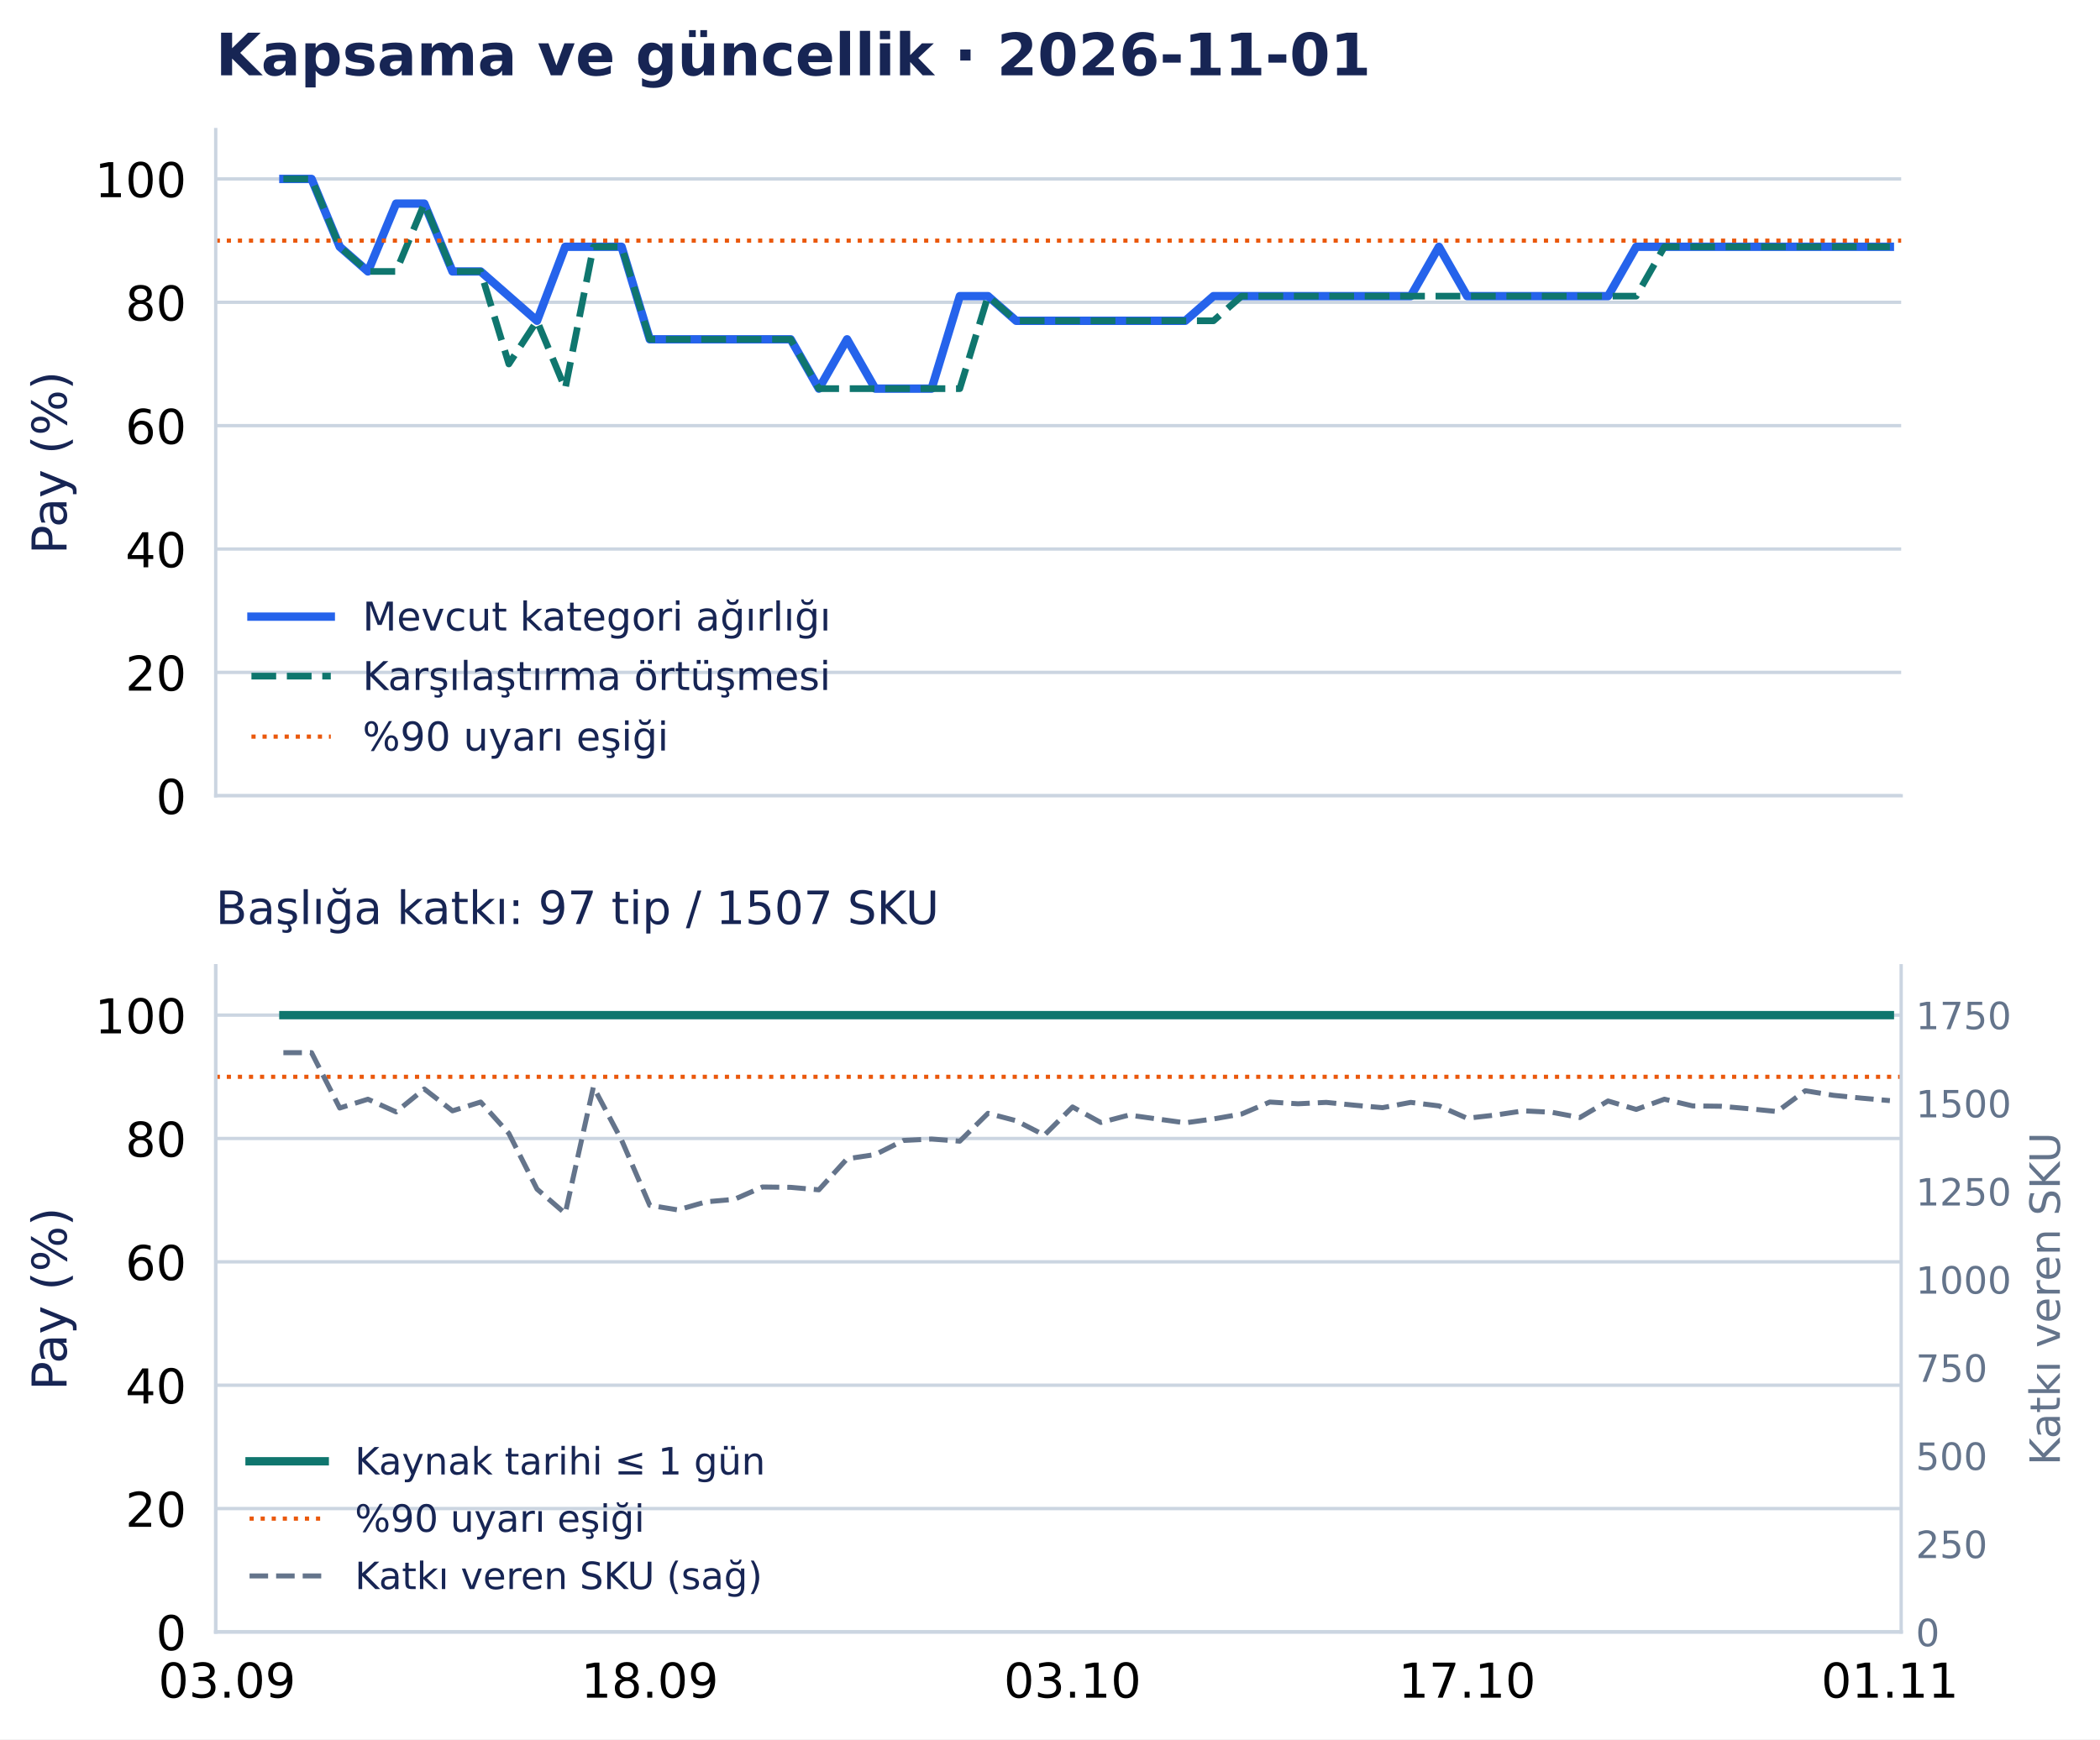
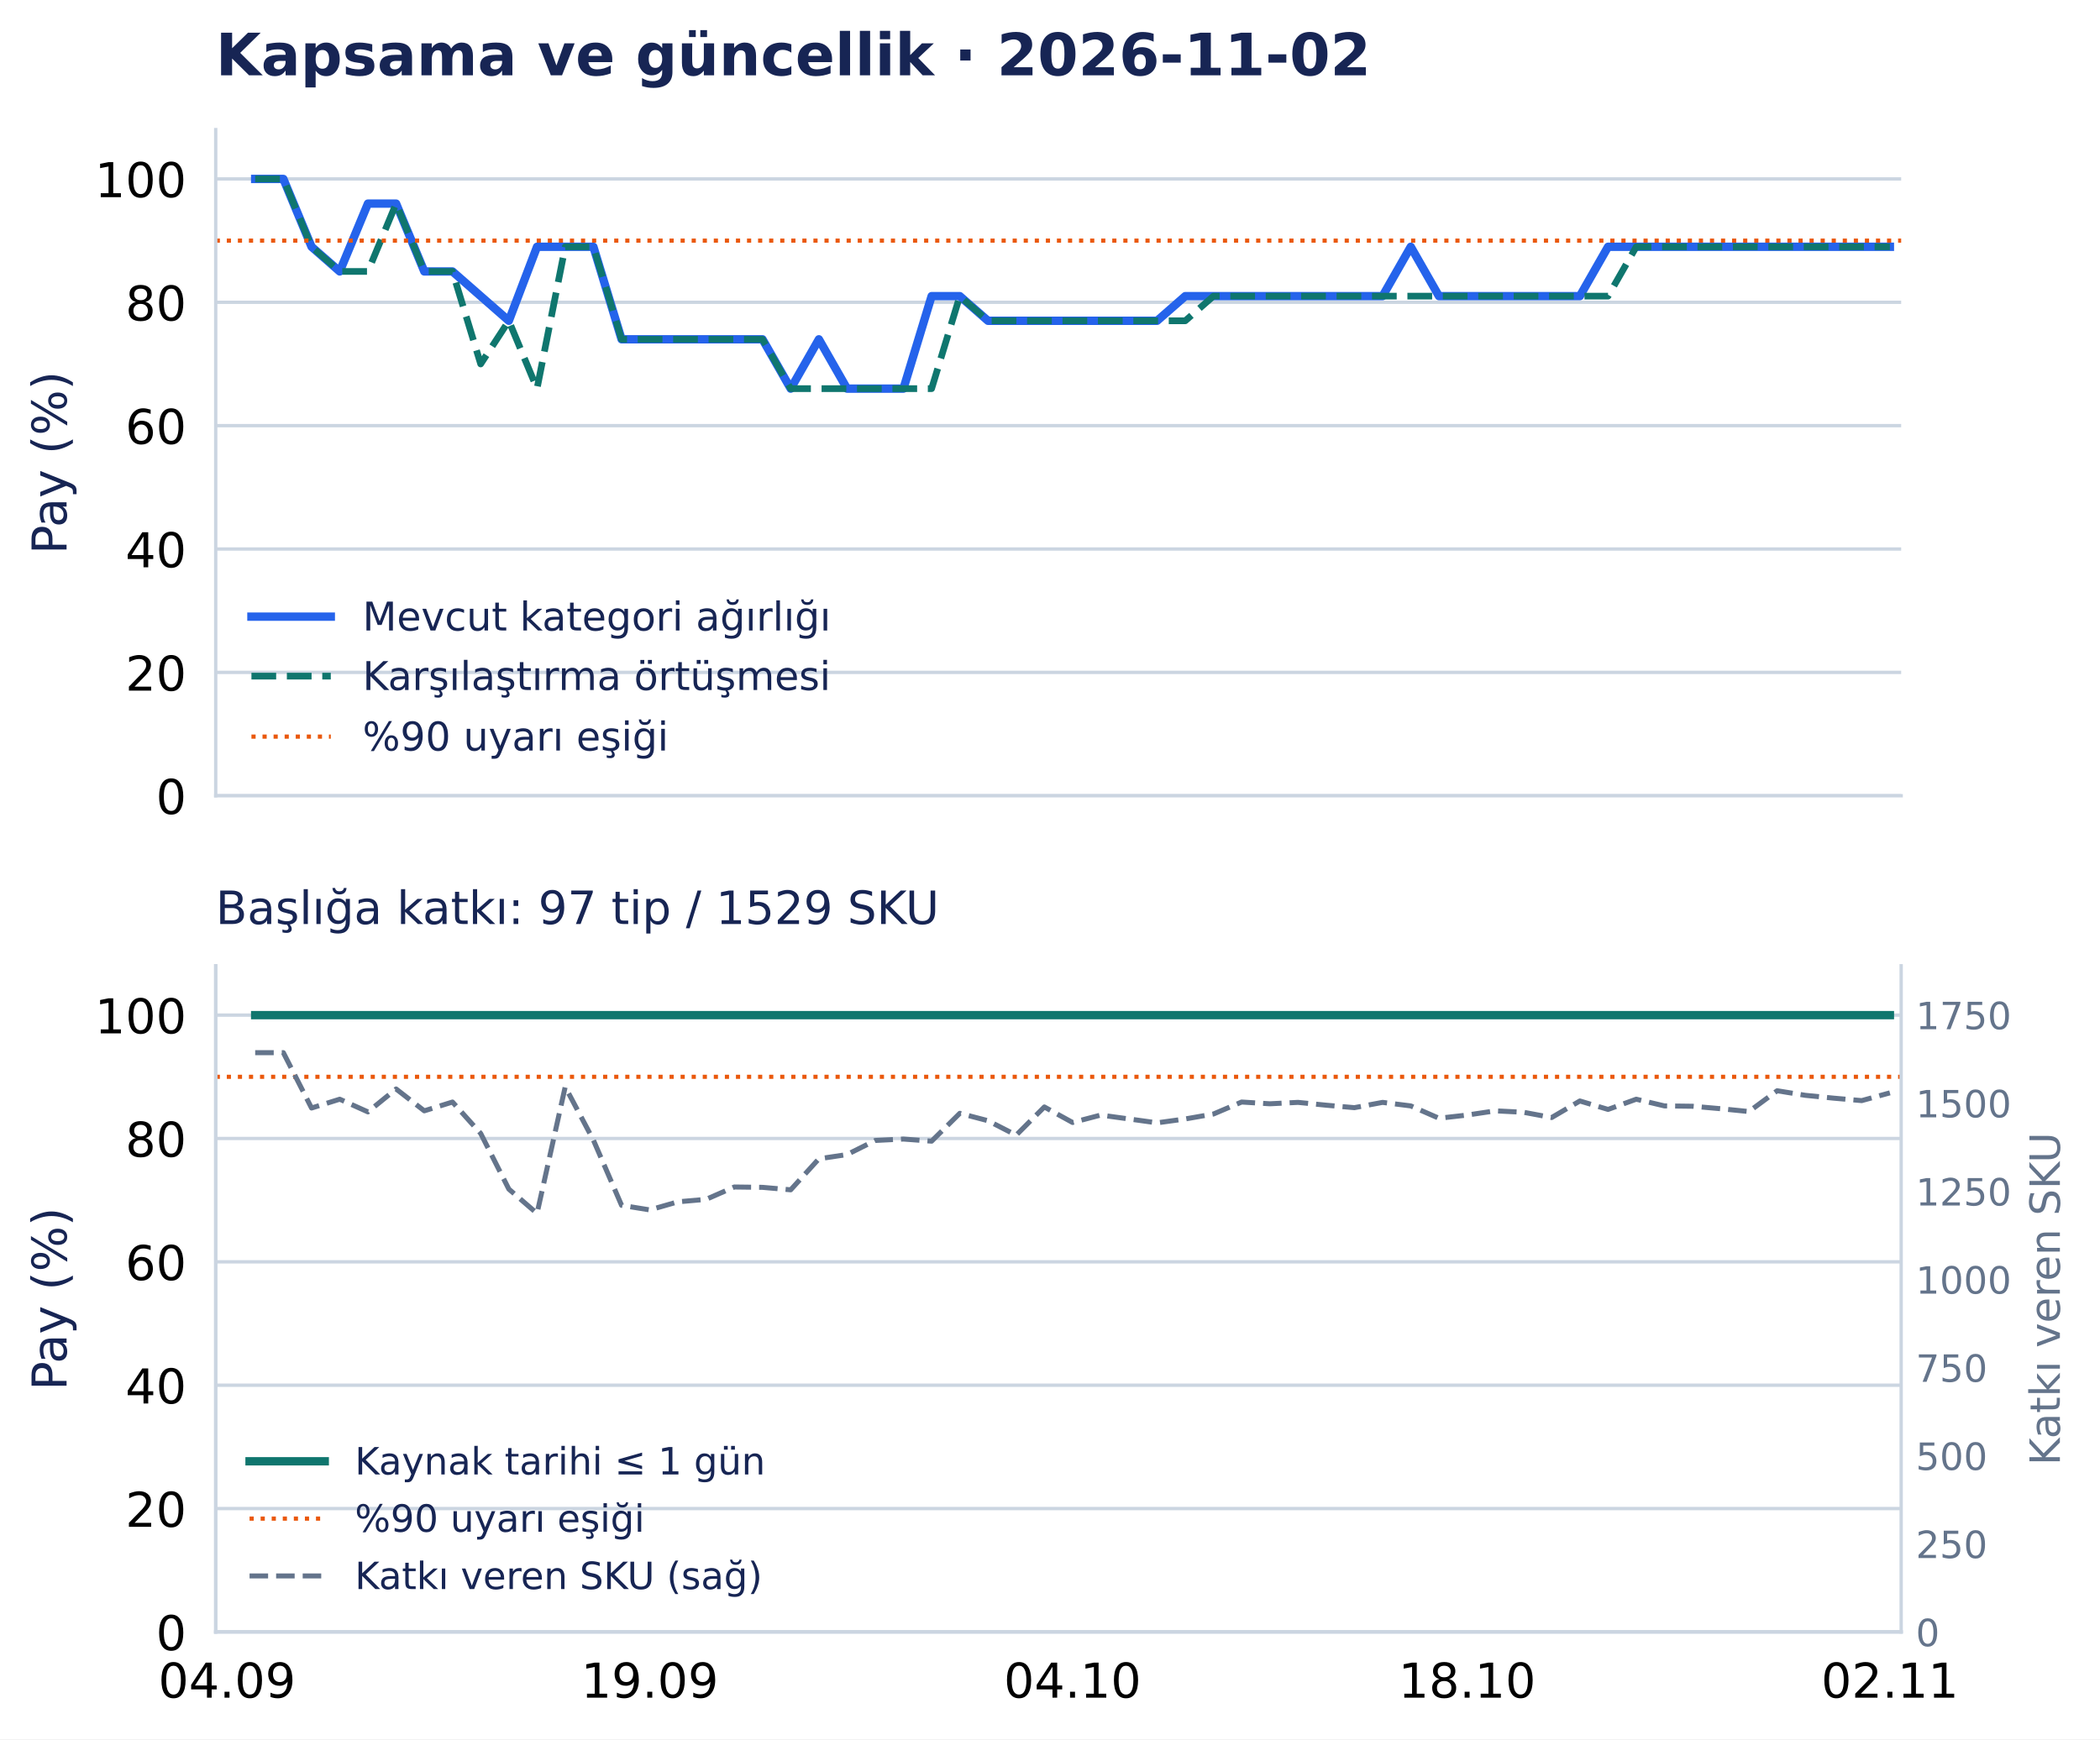
<svg xmlns="http://www.w3.org/2000/svg" width="502.794pt" height="416.535pt" viewBox="0 0 502.794 416.535" version="1.1">
  <defs>
    <style type="text/css">*{stroke-linejoin: round; stroke-linecap: butt}</style>
  </defs>
  <g id="figure_1">
    <g id="patch_1">
      <path d="M 0 416.535 L 502.794 416.535 L 502.794 0 L 0 0 z " style="fill: #ffffff" />
    </g>
    <g id="axes_1">
      <g id="patch_2">
        <path d="M 51.651 190.574 L 455.188 190.574 L 455.188 31.035 L 51.651 31.035 z " style="fill: #ffffff" />
      </g>
      <g id="matplotlib.axis_1">
        <g id="xtick_1">
          <g id="line2d_1" />
        </g>
        <g id="xtick_2">
          <g id="line2d_2" />
        </g>
        <g id="xtick_3">
          <g id="line2d_3" />
        </g>
        <g id="xtick_4">
          <g id="line2d_4" />
        </g>
        <g id="xtick_5">
          <g id="line2d_5" />
        </g>
      </g>
      <g id="matplotlib.axis_2">
        <g id="ytick_1">
          <g id="line2d_6">
            <path d="M 51.651 190.574 L 455.188 190.574 " clip-path="url(#p0e1365a26f)" style="fill: none; stroke: #cbd5e1; stroke-width: 0.8; stroke-linecap: square" />
          </g>
          <g id="line2d_7" />
          <g id="text_1">
            <text style="font-size: 11.5px; font-family: 'DejaVu Sans', 'Bitstream Vera Sans', 'Computer Modern Sans Serif', 'Lucida Grande', 'Verdana', 'Geneva', 'Lucid', 'Arial', 'Helvetica', 'Avant Garde', sans-serif; text-anchor: end" x="44.651" y="194.943" transform="rotate(-0 44.65062 194.9427)">0</text>
          </g>
        </g>
        <g id="ytick_2">
          <g id="line2d_8">
            <path d="M 51.651 161.03 L 455.188 161.03 " clip-path="url(#p0e1365a26f)" style="fill: none; stroke: #cbd5e1; stroke-width: 0.8; stroke-linecap: square" />
          </g>
          <g id="line2d_9" />
          <g id="text_2">
            <text style="font-size: 11.5px; font-family: 'DejaVu Sans', 'Bitstream Vera Sans', 'Computer Modern Sans Serif', 'Lucida Grande', 'Verdana', 'Geneva', 'Lucid', 'Arial', 'Helvetica', 'Avant Garde', sans-serif; text-anchor: end" x="44.651" y="165.398" transform="rotate(-0 44.65062 165.3983)">20</text>
          </g>
        </g>
        <g id="ytick_3">
          <g id="line2d_10">
            <path d="M 51.651 131.485 L 455.188 131.485 " clip-path="url(#p0e1365a26f)" style="fill: none; stroke: #cbd5e1; stroke-width: 0.8; stroke-linecap: square" />
          </g>
          <g id="line2d_11" />
          <g id="text_3">
            <text style="font-size: 11.5px; font-family: 'DejaVu Sans', 'Bitstream Vera Sans', 'Computer Modern Sans Serif', 'Lucida Grande', 'Verdana', 'Geneva', 'Lucid', 'Arial', 'Helvetica', 'Avant Garde', sans-serif; text-anchor: end" x="44.651" y="135.854" transform="rotate(-0 44.65062 135.854)">40</text>
          </g>
        </g>
        <g id="ytick_4">
          <g id="line2d_12">
            <path d="M 51.651 101.941 L 455.188 101.941 " clip-path="url(#p0e1365a26f)" style="fill: none; stroke: #cbd5e1; stroke-width: 0.8; stroke-linecap: square" />
          </g>
          <g id="line2d_13" />
          <g id="text_4">
            <text style="font-size: 11.5px; font-family: 'DejaVu Sans', 'Bitstream Vera Sans', 'Computer Modern Sans Serif', 'Lucida Grande', 'Verdana', 'Geneva', 'Lucid', 'Arial', 'Helvetica', 'Avant Garde', sans-serif; text-anchor: end" x="44.651" y="106.31" transform="rotate(-0 44.65062 106.3097)">60</text>
          </g>
        </g>
        <g id="ytick_5">
          <g id="line2d_14">
            <path d="M 51.651 72.397 L 455.188 72.397 " clip-path="url(#p0e1365a26f)" style="fill: none; stroke: #cbd5e1; stroke-width: 0.8; stroke-linecap: square" />
          </g>
          <g id="line2d_15" />
          <g id="text_5">
            <text style="font-size: 11.5px; font-family: 'DejaVu Sans', 'Bitstream Vera Sans', 'Computer Modern Sans Serif', 'Lucida Grande', 'Verdana', 'Geneva', 'Lucid', 'Arial', 'Helvetica', 'Avant Garde', sans-serif; text-anchor: end" x="44.651" y="76.765" transform="rotate(-0 44.65062 76.76539)">80</text>
          </g>
        </g>
        <g id="ytick_6">
          <g id="line2d_16">
            <path d="M 51.651 42.852 L 455.188 42.852 " clip-path="url(#p0e1365a26f)" style="fill: none; stroke: #cbd5e1; stroke-width: 0.8; stroke-linecap: square" />
          </g>
          <g id="line2d_17" />
          <g id="text_6">
            <text style="font-size: 11.5px; font-family: 'DejaVu Sans', 'Bitstream Vera Sans', 'Computer Modern Sans Serif', 'Lucida Grande', 'Verdana', 'Geneva', 'Lucid', 'Arial', 'Helvetica', 'Avant Garde', sans-serif; text-anchor: end" x="44.651" y="47.221" transform="rotate(-0 44.65062 47.22107)">100</text>
          </g>
        </g>
        <g id="text_7">
          <text style="font-size: 11.5px; font-family: 'DejaVu Sans', 'Bitstream Vera Sans', 'Computer Modern Sans Serif', 'Lucida Grande', 'Verdana', 'Geneva', 'Lucid', 'Arial', 'Helvetica', 'Avant Garde', sans-serif; text-anchor: middle; fill: #172554" x="15.937" y="110.804" transform="rotate(-90 15.93731 110.8044)">Pay (%)</text>
        </g>
      </g>
      <g id="line2d_18">
-         <path d="M 67.846 42.852 L 74.594 42.852 L 81.342 59.102 L 88.09 65.011 L 94.839 48.761 L 101.587 48.761 L 108.335 65.011 L 115.083 65.011 L 121.831 70.92 L 128.579 76.828 L 135.327 59.102 L 142.075 59.102 L 148.824 59.102 L 155.572 81.26 L 162.32 81.26 L 169.068 81.26 L 175.816 81.26 L 182.564 81.26 L 189.312 81.26 L 196.06 93.078 L 202.809 81.26 L 209.557 93.078 L 216.305 93.078 L 223.053 93.078 L 229.801 70.92 L 236.549 70.92 L 243.297 76.828 L 250.045 76.828 L 256.794 76.828 L 263.542 76.828 L 270.29 76.828 L 277.038 76.828 L 283.786 76.828 L 290.534 70.92 L 297.282 70.92 L 304.03 70.92 L 310.778 70.92 L 317.527 70.92 L 324.275 70.92 L 331.023 70.92 L 337.771 70.92 L 344.519 59.102 L 351.267 70.92 L 358.015 70.92 L 364.763 70.92 L 371.512 70.92 L 378.26 70.92 L 385.008 70.92 L 391.756 59.102 L 398.504 59.102 L 405.252 59.102 L 412 59.102 L 418.748 59.102 L 425.497 59.102 L 432.245 59.102 L 438.993 59.102 L 445.741 59.102 L 452.489 59.102 " clip-path="url(#p0e1365a26f)" style="fill: none; stroke: #2563eb; stroke-width: 2; stroke-linecap: square" />
+         <path d="M 61.098 42.852 L 67.846 42.852 L 74.594 59.102 L 81.342 65.011 L 88.09 48.761 L 94.839 48.761 L 101.587 65.011 L 108.335 65.011 L 115.083 70.92 L 121.831 76.828 L 128.579 59.102 L 135.327 59.102 L 142.075 59.102 L 148.824 81.26 L 155.572 81.26 L 162.32 81.26 L 169.068 81.26 L 175.816 81.26 L 182.564 81.26 L 189.312 93.078 L 196.06 81.26 L 202.809 93.078 L 209.557 93.078 L 216.305 93.078 L 223.053 70.92 L 229.801 70.92 L 236.549 76.828 L 243.297 76.828 L 250.045 76.828 L 256.794 76.828 L 263.542 76.828 L 270.29 76.828 L 277.038 76.828 L 283.786 70.92 L 290.534 70.92 L 297.282 70.92 L 304.03 70.92 L 310.778 70.92 L 317.527 70.92 L 324.275 70.92 L 331.023 70.92 L 337.771 59.102 L 344.519 70.92 L 351.267 70.92 L 358.015 70.92 L 364.763 70.92 L 371.512 70.92 L 378.26 70.92 L 385.008 59.102 L 391.756 59.102 L 398.504 59.102 L 405.252 59.102 L 412 59.102 L 418.748 59.102 L 425.497 59.102 L 432.245 59.102 L 438.993 59.102 L 445.741 59.102 L 452.489 59.102 " clip-path="url(#p0e1365a26f)" style="fill: none; stroke: #2563eb; stroke-width: 2; stroke-linecap: square" />
      </g>
      <g id="line2d_19">
-         <path d="M 67.846 42.852 L 74.594 42.852 L 81.342 59.102 L 88.09 65.011 L 94.839 65.011 L 101.587 48.761 L 108.335 65.011 L 115.083 65.011 L 121.831 87.169 L 128.579 76.828 L 135.327 93.078 L 142.075 59.102 L 148.824 59.102 L 155.572 81.26 L 162.32 81.26 L 169.068 81.26 L 175.816 81.26 L 182.564 81.26 L 189.312 81.26 L 196.06 93.078 L 202.809 93.078 L 209.557 93.078 L 216.305 93.078 L 223.053 93.078 L 229.801 93.078 L 236.549 70.92 L 243.297 76.828 L 250.045 76.828 L 256.794 76.828 L 263.542 76.828 L 270.29 76.828 L 277.038 76.828 L 283.786 76.828 L 290.534 76.828 L 297.282 70.92 L 304.03 70.92 L 310.778 70.92 L 317.527 70.92 L 324.275 70.92 L 331.023 70.92 L 337.771 70.92 L 344.519 70.92 L 351.267 70.92 L 358.015 70.92 L 364.763 70.92 L 371.512 70.92 L 378.26 70.92 L 385.008 70.92 L 391.756 70.92 L 398.504 59.102 L 405.252 59.102 L 412 59.102 L 418.748 59.102 L 425.497 59.102 L 432.245 59.102 L 438.993 59.102 L 445.741 59.102 L 452.489 59.102 " clip-path="url(#p0e1365a26f)" style="fill: none; stroke-dasharray: 5.92,2.56; stroke-dashoffset: 0; stroke: #0f766e; stroke-width: 1.6" />
+         <path d="M 61.098 42.852 L 67.846 42.852 L 74.594 59.102 L 81.342 65.011 L 88.09 65.011 L 94.839 48.761 L 101.587 65.011 L 108.335 65.011 L 115.083 87.169 L 121.831 76.828 L 128.579 93.078 L 135.327 59.102 L 142.075 59.102 L 148.824 81.26 L 155.572 81.26 L 162.32 81.26 L 169.068 81.26 L 175.816 81.26 L 182.564 81.26 L 189.312 93.078 L 196.06 93.078 L 202.809 93.078 L 209.557 93.078 L 216.305 93.078 L 223.053 93.078 L 229.801 70.92 L 236.549 76.828 L 243.297 76.828 L 250.045 76.828 L 256.794 76.828 L 263.542 76.828 L 270.29 76.828 L 277.038 76.828 L 283.786 76.828 L 290.534 70.92 L 297.282 70.92 L 304.03 70.92 L 310.778 70.92 L 317.527 70.92 L 324.275 70.92 L 331.023 70.92 L 337.771 70.92 L 344.519 70.92 L 351.267 70.92 L 358.015 70.92 L 364.763 70.92 L 371.512 70.92 L 378.26 70.92 L 385.008 70.92 L 391.756 59.102 L 398.504 59.102 L 405.252 59.102 L 412 59.102 L 418.748 59.102 L 425.497 59.102 L 432.245 59.102 L 438.993 59.102 L 445.741 59.102 L 452.489 59.102 " clip-path="url(#p0e1365a26f)" style="fill: none; stroke-dasharray: 5.92,2.56; stroke-dashoffset: 0; stroke: #0f766e; stroke-width: 1.6" />
      </g>
      <g id="line2d_20">
        <path d="M 51.651 57.625 L 455.188 57.625 " clip-path="url(#p0e1365a26f)" style="fill: none; stroke-dasharray: 1,1.65; stroke-dashoffset: 0; stroke: #ea580c" />
      </g>
      <g id="patch_3">
        <path d="M 51.651 190.574 L 51.651 31.035 " style="fill: none; stroke: #cbd5e1; stroke-width: 0.8; stroke-linejoin: miter; stroke-linecap: square" />
      </g>
      <g id="patch_4">
        <path d="M 51.651 190.574 L 455.188 190.574 " style="fill: none; stroke: #cbd5e1; stroke-width: 0.8; stroke-linejoin: miter; stroke-linecap: square" />
      </g>
      <g id="text_8">
-         <text style="font-weight: 700; font-size: 14px; font-family: 'DejaVu Sans', 'Bitstream Vera Sans', 'Computer Modern Sans Serif', 'Lucida Grande', 'Verdana', 'Geneva', 'Lucid', 'Arial', 'Helvetica', 'Avant Garde', sans-serif; text-anchor: start; fill: #172554" x="51.651" y="18.035" transform="rotate(-0 51.65062 18.03469)">Kapsama ve güncellik · 2026-11-01</text>
+         <text style="font-weight: 700; font-size: 14px; font-family: 'DejaVu Sans', 'Bitstream Vera Sans', 'Computer Modern Sans Serif', 'Lucida Grande', 'Verdana', 'Geneva', 'Lucid', 'Arial', 'Helvetica', 'Avant Garde', sans-serif; text-anchor: start; fill: #172554" x="51.651" y="18.035" transform="rotate(-0 51.65062 18.03469)">Kapsama ve güncellik · 2026-11-02</text>
      </g>
      <g id="legend_1">
        <g id="line2d_21">
          <path d="M 60.201 147.675 L 69.701 147.675 L 79.201 147.675 " style="fill: none; stroke: #2563eb; stroke-width: 2; stroke-linecap: square" />
        </g>
        <g id="text_9">
          <text style="font-size: 9.5px; font-family: 'DejaVu Sans', 'Bitstream Vera Sans', 'Computer Modern Sans Serif', 'Lucida Grande', 'Verdana', 'Geneva', 'Lucid', 'Arial', 'Helvetica', 'Avant Garde', sans-serif; text-anchor: start; fill: #172554" x="86.801" y="151" transform="rotate(-0 86.80062 150.9998)">Mevcut kategori ağırlığı</text>
        </g>
        <g id="line2d_22">
          <path d="M 60.201 161.926 L 69.701 161.926 L 79.201 161.926 " style="fill: none; stroke-dasharray: 5.92,2.56; stroke-dashoffset: 0; stroke: #0f766e; stroke-width: 1.6" />
        </g>
        <g id="text_10">
          <text style="font-size: 9.5px; font-family: 'DejaVu Sans', 'Bitstream Vera Sans', 'Computer Modern Sans Serif', 'Lucida Grande', 'Verdana', 'Geneva', 'Lucid', 'Arial', 'Helvetica', 'Avant Garde', sans-serif; text-anchor: start; fill: #172554" x="86.801" y="165.251" transform="rotate(-0 86.80062 165.2506)">Karşılaştırma örtüşmesi</text>
        </g>
        <g id="line2d_23">
          <path d="M 60.201 176.417 L 69.701 176.417 L 79.201 176.417 " style="fill: none; stroke-dasharray: 1,1.65; stroke-dashoffset: 0; stroke: #ea580c" />
        </g>
        <g id="text_11">
          <text style="font-size: 9.5px; font-family: 'DejaVu Sans', 'Bitstream Vera Sans', 'Computer Modern Sans Serif', 'Lucida Grande', 'Verdana', 'Geneva', 'Lucid', 'Arial', 'Helvetica', 'Avant Garde', sans-serif; text-anchor: start; fill: #172554" x="86.801" y="179.742" transform="rotate(-0 86.80062 179.7418)">%90 uyarı eşiği</text>
        </g>
      </g>
    </g>
    <g id="axes_2">
      <g id="patch_5">
        <path d="M 51.651 390.835 L 455.188 390.835 L 455.188 231.295 L 51.651 231.295 z " style="fill: #ffffff" />
      </g>
      <g id="matplotlib.axis_3">
        <g id="xtick_6">
          <g id="line2d_24" />
          <g id="text_12">
-             <text style="font-size: 11.5px; font-family: 'DejaVu Sans', 'Bitstream Vera Sans', 'Computer Modern Sans Serif', 'Lucida Grande', 'Verdana', 'Geneva', 'Lucid', 'Arial', 'Helvetica', 'Avant Garde', sans-serif; text-anchor: middle" x="54.35" y="406.572" transform="rotate(-0 54.34987 406.572)">03.09</text>
+             <text style="font-size: 11.5px; font-family: 'DejaVu Sans', 'Bitstream Vera Sans', 'Computer Modern Sans Serif', 'Lucida Grande', 'Verdana', 'Geneva', 'Lucid', 'Arial', 'Helvetica', 'Avant Garde', sans-serif; text-anchor: middle" x="54.35" y="406.572" transform="rotate(-0 54.34987 406.572)">04.09</text>
          </g>
        </g>
        <g id="xtick_7">
          <g id="line2d_25" />
          <g id="text_13">
-             <text style="font-size: 11.5px; font-family: 'DejaVu Sans', 'Bitstream Vera Sans', 'Computer Modern Sans Serif', 'Lucida Grande', 'Verdana', 'Geneva', 'Lucid', 'Arial', 'Helvetica', 'Avant Garde', sans-serif; text-anchor: middle" x="155.572" y="406.572" transform="rotate(-0 155.5717 406.572)">18.09</text>
+             <text style="font-size: 11.5px; font-family: 'DejaVu Sans', 'Bitstream Vera Sans', 'Computer Modern Sans Serif', 'Lucida Grande', 'Verdana', 'Geneva', 'Lucid', 'Arial', 'Helvetica', 'Avant Garde', sans-serif; text-anchor: middle" x="155.572" y="406.572" transform="rotate(-0 155.5717 406.572)">19.09</text>
          </g>
        </g>
        <g id="xtick_8">
          <g id="line2d_26" />
          <g id="text_14">
-             <text style="font-size: 11.5px; font-family: 'DejaVu Sans', 'Bitstream Vera Sans', 'Computer Modern Sans Serif', 'Lucida Grande', 'Verdana', 'Geneva', 'Lucid', 'Arial', 'Helvetica', 'Avant Garde', sans-serif; text-anchor: middle" x="256.794" y="406.572" transform="rotate(-0 256.7935 406.572)">03.10</text>
+             <text style="font-size: 11.5px; font-family: 'DejaVu Sans', 'Bitstream Vera Sans', 'Computer Modern Sans Serif', 'Lucida Grande', 'Verdana', 'Geneva', 'Lucid', 'Arial', 'Helvetica', 'Avant Garde', sans-serif; text-anchor: middle" x="256.794" y="406.572" transform="rotate(-0 256.7935 406.572)">04.10</text>
          </g>
        </g>
        <g id="xtick_9">
          <g id="line2d_27" />
          <g id="text_15">
-             <text style="font-size: 11.5px; font-family: 'DejaVu Sans', 'Bitstream Vera Sans', 'Computer Modern Sans Serif', 'Lucida Grande', 'Verdana', 'Geneva', 'Lucid', 'Arial', 'Helvetica', 'Avant Garde', sans-serif; text-anchor: middle" x="351.267" y="406.572" transform="rotate(-0 351.2672 406.572)">17.10</text>
+             <text style="font-size: 11.5px; font-family: 'DejaVu Sans', 'Bitstream Vera Sans', 'Computer Modern Sans Serif', 'Lucida Grande', 'Verdana', 'Geneva', 'Lucid', 'Arial', 'Helvetica', 'Avant Garde', sans-serif; text-anchor: middle" x="351.267" y="406.572" transform="rotate(-0 351.2672 406.572)">18.10</text>
          </g>
        </g>
        <g id="xtick_10">
          <g id="line2d_28" />
          <g id="text_16">
-             <text style="font-size: 11.5px; font-family: 'DejaVu Sans', 'Bitstream Vera Sans', 'Computer Modern Sans Serif', 'Lucida Grande', 'Verdana', 'Geneva', 'Lucid', 'Arial', 'Helvetica', 'Avant Garde', sans-serif; text-anchor: middle" x="452.489" y="406.572" transform="rotate(-0 452.489 406.572)">01.11</text>
+             <text style="font-size: 11.5px; font-family: 'DejaVu Sans', 'Bitstream Vera Sans', 'Computer Modern Sans Serif', 'Lucida Grande', 'Verdana', 'Geneva', 'Lucid', 'Arial', 'Helvetica', 'Avant Garde', sans-serif; text-anchor: middle" x="452.489" y="406.572" transform="rotate(-0 452.489 406.572)">02.11</text>
          </g>
        </g>
      </g>
      <g id="matplotlib.axis_4">
        <g id="ytick_7">
          <g id="line2d_29">
            <path d="M 51.651 390.835 L 455.188 390.835 " clip-path="url(#pd502d77126)" style="fill: none; stroke: #cbd5e1; stroke-width: 0.8; stroke-linecap: square" />
          </g>
          <g id="line2d_30" />
          <g id="text_17">
            <text style="font-size: 11.5px; font-family: 'DejaVu Sans', 'Bitstream Vera Sans', 'Computer Modern Sans Serif', 'Lucida Grande', 'Verdana', 'Geneva', 'Lucid', 'Arial', 'Helvetica', 'Avant Garde', sans-serif; text-anchor: end" x="44.651" y="395.203" transform="rotate(-0 44.65062 395.2033)">0</text>
          </g>
        </g>
        <g id="ytick_8">
          <g id="line2d_31">
            <path d="M 51.651 361.29 L 455.188 361.29 " clip-path="url(#pd502d77126)" style="fill: none; stroke: #cbd5e1; stroke-width: 0.8; stroke-linecap: square" />
          </g>
          <g id="line2d_32" />
          <g id="text_18">
            <text style="font-size: 11.5px; font-family: 'DejaVu Sans', 'Bitstream Vera Sans', 'Computer Modern Sans Serif', 'Lucida Grande', 'Verdana', 'Geneva', 'Lucid', 'Arial', 'Helvetica', 'Avant Garde', sans-serif; text-anchor: end" x="44.651" y="365.659" transform="rotate(-0 44.65062 365.659)">20</text>
          </g>
        </g>
        <g id="ytick_9">
          <g id="line2d_33">
            <path d="M 51.651 331.746 L 455.188 331.746 " clip-path="url(#pd502d77126)" style="fill: none; stroke: #cbd5e1; stroke-width: 0.8; stroke-linecap: square" />
          </g>
          <g id="line2d_34" />
          <g id="text_19">
            <text style="font-size: 11.5px; font-family: 'DejaVu Sans', 'Bitstream Vera Sans', 'Computer Modern Sans Serif', 'Lucida Grande', 'Verdana', 'Geneva', 'Lucid', 'Arial', 'Helvetica', 'Avant Garde', sans-serif; text-anchor: end" x="44.651" y="336.115" transform="rotate(-0 44.65062 336.1147)">40</text>
          </g>
        </g>
        <g id="ytick_10">
          <g id="line2d_35">
            <path d="M 51.651 302.202 L 455.188 302.202 " clip-path="url(#pd502d77126)" style="fill: none; stroke: #cbd5e1; stroke-width: 0.8; stroke-linecap: square" />
          </g>
          <g id="line2d_36" />
          <g id="text_20">
            <text style="font-size: 11.5px; font-family: 'DejaVu Sans', 'Bitstream Vera Sans', 'Computer Modern Sans Serif', 'Lucida Grande', 'Verdana', 'Geneva', 'Lucid', 'Arial', 'Helvetica', 'Avant Garde', sans-serif; text-anchor: end" x="44.651" y="306.57" transform="rotate(-0 44.65062 306.5704)">60</text>
          </g>
        </g>
        <g id="ytick_11">
          <g id="line2d_37">
            <path d="M 51.651 272.657 L 455.188 272.657 " clip-path="url(#pd502d77126)" style="fill: none; stroke: #cbd5e1; stroke-width: 0.8; stroke-linecap: square" />
          </g>
          <g id="line2d_38" />
          <g id="text_21">
            <text style="font-size: 11.5px; font-family: 'DejaVu Sans', 'Bitstream Vera Sans', 'Computer Modern Sans Serif', 'Lucida Grande', 'Verdana', 'Geneva', 'Lucid', 'Arial', 'Helvetica', 'Avant Garde', sans-serif; text-anchor: end" x="44.651" y="277.026" transform="rotate(-0 44.65062 277.0261)">80</text>
          </g>
        </g>
        <g id="ytick_12">
          <g id="line2d_39">
            <path d="M 51.651 243.113 L 455.188 243.113 " clip-path="url(#pd502d77126)" style="fill: none; stroke: #cbd5e1; stroke-width: 0.8; stroke-linecap: square" />
          </g>
          <g id="line2d_40" />
          <g id="text_22">
            <text style="font-size: 11.5px; font-family: 'DejaVu Sans', 'Bitstream Vera Sans', 'Computer Modern Sans Serif', 'Lucida Grande', 'Verdana', 'Geneva', 'Lucid', 'Arial', 'Helvetica', 'Avant Garde', sans-serif; text-anchor: end" x="44.651" y="247.482" transform="rotate(-0 44.65062 247.4817)">100</text>
          </g>
        </g>
        <g id="text_23">
          <text style="font-size: 11.5px; font-family: 'DejaVu Sans', 'Bitstream Vera Sans', 'Computer Modern Sans Serif', 'Lucida Grande', 'Verdana', 'Geneva', 'Lucid', 'Arial', 'Helvetica', 'Avant Garde', sans-serif; text-anchor: middle; fill: #172554" x="15.937" y="311.065" transform="rotate(-90 15.93731 311.065)">Pay (%)</text>
        </g>
      </g>
      <g id="line2d_41">
-         <path d="M 67.846 243.113 L 74.594 243.113 L 81.342 243.113 L 88.09 243.113 L 94.839 243.113 L 101.587 243.113 L 108.335 243.113 L 115.083 243.113 L 121.831 243.113 L 128.579 243.113 L 135.327 243.113 L 142.075 243.113 L 148.824 243.113 L 155.572 243.113 L 162.32 243.113 L 169.068 243.113 L 175.816 243.113 L 182.564 243.113 L 189.312 243.113 L 196.06 243.113 L 202.809 243.113 L 209.557 243.113 L 216.305 243.113 L 223.053 243.113 L 229.801 243.113 L 236.549 243.113 L 243.297 243.113 L 250.045 243.113 L 256.794 243.113 L 263.542 243.113 L 270.29 243.113 L 277.038 243.113 L 283.786 243.113 L 290.534 243.113 L 297.282 243.113 L 304.03 243.113 L 310.778 243.113 L 317.527 243.113 L 324.275 243.113 L 331.023 243.113 L 337.771 243.113 L 344.519 243.113 L 351.267 243.113 L 358.015 243.113 L 364.763 243.113 L 371.512 243.113 L 378.26 243.113 L 385.008 243.113 L 391.756 243.113 L 398.504 243.113 L 405.252 243.113 L 412 243.113 L 418.748 243.113 L 425.497 243.113 L 432.245 243.113 L 438.993 243.113 L 445.741 243.113 L 452.489 243.113 " clip-path="url(#pd502d77126)" style="fill: none; stroke: #0f766e; stroke-width: 2; stroke-linecap: square" />
+         <path d="M 61.098 243.113 L 67.846 243.113 L 74.594 243.113 L 81.342 243.113 L 88.09 243.113 L 94.839 243.113 L 101.587 243.113 L 108.335 243.113 L 115.083 243.113 L 121.831 243.113 L 128.579 243.113 L 135.327 243.113 L 142.075 243.113 L 148.824 243.113 L 155.572 243.113 L 162.32 243.113 L 169.068 243.113 L 175.816 243.113 L 182.564 243.113 L 189.312 243.113 L 196.06 243.113 L 202.809 243.113 L 209.557 243.113 L 216.305 243.113 L 223.053 243.113 L 229.801 243.113 L 236.549 243.113 L 243.297 243.113 L 250.045 243.113 L 256.794 243.113 L 263.542 243.113 L 270.29 243.113 L 277.038 243.113 L 283.786 243.113 L 290.534 243.113 L 297.282 243.113 L 304.03 243.113 L 310.778 243.113 L 317.527 243.113 L 324.275 243.113 L 331.023 243.113 L 337.771 243.113 L 344.519 243.113 L 351.267 243.113 L 358.015 243.113 L 364.763 243.113 L 371.512 243.113 L 378.26 243.113 L 385.008 243.113 L 391.756 243.113 L 398.504 243.113 L 405.252 243.113 L 412 243.113 L 418.748 243.113 L 425.497 243.113 L 432.245 243.113 L 438.993 243.113 L 445.741 243.113 L 452.489 243.113 " clip-path="url(#pd502d77126)" style="fill: none; stroke: #0f766e; stroke-width: 2; stroke-linecap: square" />
      </g>
      <g id="line2d_42">
        <path d="M 51.651 257.885 L 455.188 257.885 " clip-path="url(#pd502d77126)" style="fill: none; stroke-dasharray: 1,1.65; stroke-dashoffset: 0; stroke: #ea580c" />
      </g>
      <g id="patch_6">
        <path d="M 51.651 390.835 L 51.651 231.295 " style="fill: none; stroke: #cbd5e1; stroke-width: 0.8; stroke-linejoin: miter; stroke-linecap: square" />
      </g>
      <g id="patch_7">
        <path d="M 51.651 390.835 L 455.188 390.835 " style="fill: none; stroke: #cbd5e1; stroke-width: 0.8; stroke-linejoin: miter; stroke-linecap: square" />
      </g>
      <g id="text_24">
-         <text style="font-size: 11px; font-family: 'DejaVu Sans', 'Bitstream Vera Sans', 'Computer Modern Sans Serif', 'Lucida Grande', 'Verdana', 'Geneva', 'Lucid', 'Arial', 'Helvetica', 'Avant Garde', sans-serif; text-anchor: start; fill: #172554" x="51.651" y="221.295" transform="rotate(-0 51.65062 221.2954)">Başlığa katkı: 97 tip / 1507 SKU</text>
+         <text style="font-size: 11px; font-family: 'DejaVu Sans', 'Bitstream Vera Sans', 'Computer Modern Sans Serif', 'Lucida Grande', 'Verdana', 'Geneva', 'Lucid', 'Arial', 'Helvetica', 'Avant Garde', sans-serif; text-anchor: start; fill: #172554" x="51.651" y="221.295" transform="rotate(-0 51.65062 221.2954)">Başlığa katkı: 97 tip / 1529 SKU</text>
      </g>
      <g id="legend_2">
        <g id="line2d_43">
          <path d="M 59.751 349.966 L 68.751 349.966 L 77.751 349.966 " style="fill: none; stroke: #0f766e; stroke-width: 2; stroke-linecap: square" />
        </g>
        <g id="text_25">
          <text style="font-size: 9px; font-family: 'DejaVu Sans', 'Bitstream Vera Sans', 'Computer Modern Sans Serif', 'Lucida Grande', 'Verdana', 'Geneva', 'Lucid', 'Arial', 'Helvetica', 'Avant Garde', sans-serif; text-anchor: start; fill: #172554" x="84.951" y="353.116" transform="rotate(-0 84.95063 353.1155)">Kaynak tarihi ≤ 1 gün</text>
        </g>
        <g id="line2d_44">
          <path d="M 59.751 363.694 L 68.751 363.694 L 77.751 363.694 " style="fill: none; stroke-dasharray: 1,1.65; stroke-dashoffset: 0; stroke: #ea580c" />
        </g>
        <g id="text_26">
          <text style="font-size: 9px; font-family: 'DejaVu Sans', 'Bitstream Vera Sans', 'Computer Modern Sans Serif', 'Lucida Grande', 'Verdana', 'Geneva', 'Lucid', 'Arial', 'Helvetica', 'Avant Garde', sans-serif; text-anchor: start; fill: #172554" x="84.951" y="366.844" transform="rotate(-0 84.95063 366.8441)">%90 uyarı eşiği</text>
        </g>
        <g id="line2d_45">
          <path d="M 59.751 377.423 L 68.751 377.423 L 77.751 377.423 " style="fill: none; stroke-dasharray: 4.44,1.92; stroke-dashoffset: 0; stroke: #64748b; stroke-width: 1.2" />
        </g>
        <g id="text_27">
          <text style="font-size: 9px; font-family: 'DejaVu Sans', 'Bitstream Vera Sans', 'Computer Modern Sans Serif', 'Lucida Grande', 'Verdana', 'Geneva', 'Lucid', 'Arial', 'Helvetica', 'Avant Garde', sans-serif; text-anchor: start; fill: #172554" x="84.951" y="380.573" transform="rotate(-0 84.95063 380.5726)">Katkı veren SKU (sağ)</text>
        </g>
      </g>
    </g>
    <g id="axes_3">
      <g id="matplotlib.axis_5">
        <g id="ytick_13">
          <g id="line2d_46" />
          <g id="text_28">
            <text style="font-size: 9px; font-family: 'DejaVu Sans', 'Bitstream Vera Sans', 'Computer Modern Sans Serif', 'Lucida Grande', 'Verdana', 'Geneva', 'Lucid', 'Arial', 'Helvetica', 'Avant Garde', sans-serif; text-anchor: start; fill: #64748b" x="458.688" y="394.254" transform="rotate(-0 458.6883 394.2536)">0</text>
          </g>
        </g>
        <g id="ytick_14">
          <g id="line2d_47" />
          <g id="text_29">
            <text style="font-size: 9px; font-family: 'DejaVu Sans', 'Bitstream Vera Sans', 'Computer Modern Sans Serif', 'Lucida Grande', 'Verdana', 'Geneva', 'Lucid', 'Arial', 'Helvetica', 'Avant Garde', sans-serif; text-anchor: start; fill: #64748b" x="458.688" y="373.144" transform="rotate(-0 458.6883 373.1444)">250</text>
          </g>
        </g>
        <g id="ytick_15">
          <g id="line2d_48" />
          <g id="text_30">
            <text style="font-size: 9px; font-family: 'DejaVu Sans', 'Bitstream Vera Sans', 'Computer Modern Sans Serif', 'Lucida Grande', 'Verdana', 'Geneva', 'Lucid', 'Arial', 'Helvetica', 'Avant Garde', sans-serif; text-anchor: start; fill: #64748b" x="458.688" y="352.035" transform="rotate(-0 458.6883 352.0352)">500</text>
          </g>
        </g>
        <g id="ytick_16">
          <g id="line2d_49" />
          <g id="text_31">
            <text style="font-size: 9px; font-family: 'DejaVu Sans', 'Bitstream Vera Sans', 'Computer Modern Sans Serif', 'Lucida Grande', 'Verdana', 'Geneva', 'Lucid', 'Arial', 'Helvetica', 'Avant Garde', sans-serif; text-anchor: start; fill: #64748b" x="458.688" y="330.926" transform="rotate(-0 458.6883 330.9259)">750</text>
          </g>
        </g>
        <g id="ytick_17">
          <g id="line2d_50" />
          <g id="text_32">
            <text style="font-size: 9px; font-family: 'DejaVu Sans', 'Bitstream Vera Sans', 'Computer Modern Sans Serif', 'Lucida Grande', 'Verdana', 'Geneva', 'Lucid', 'Arial', 'Helvetica', 'Avant Garde', sans-serif; text-anchor: start; fill: #64748b" x="458.688" y="309.817" transform="rotate(-0 458.6883 309.8167)">1000</text>
          </g>
        </g>
        <g id="ytick_18">
          <g id="line2d_51" />
          <g id="text_33">
            <text style="font-size: 9px; font-family: 'DejaVu Sans', 'Bitstream Vera Sans', 'Computer Modern Sans Serif', 'Lucida Grande', 'Verdana', 'Geneva', 'Lucid', 'Arial', 'Helvetica', 'Avant Garde', sans-serif; text-anchor: start; fill: #64748b" x="458.688" y="288.707" transform="rotate(-0 458.6883 288.7075)">1250</text>
          </g>
        </g>
        <g id="ytick_19">
          <g id="line2d_52" />
          <g id="text_34">
            <text style="font-size: 9px; font-family: 'DejaVu Sans', 'Bitstream Vera Sans', 'Computer Modern Sans Serif', 'Lucida Grande', 'Verdana', 'Geneva', 'Lucid', 'Arial', 'Helvetica', 'Avant Garde', sans-serif; text-anchor: start; fill: #64748b" x="458.688" y="267.598" transform="rotate(-0 458.6883 267.5983)">1500</text>
          </g>
        </g>
        <g id="ytick_20">
          <g id="line2d_53" />
          <g id="text_35">
            <text style="font-size: 9px; font-family: 'DejaVu Sans', 'Bitstream Vera Sans', 'Computer Modern Sans Serif', 'Lucida Grande', 'Verdana', 'Geneva', 'Lucid', 'Arial', 'Helvetica', 'Avant Garde', sans-serif; text-anchor: start; fill: #64748b" x="458.688" y="246.489" transform="rotate(-0 458.6883 246.489)">1750</text>
          </g>
        </g>
        <g id="text_36">
          <text style="font-size: 10px; font-family: 'DejaVu Sans', 'Bitstream Vera Sans', 'Computer Modern Sans Serif', 'Lucida Grande', 'Verdana', 'Geneva', 'Lucid', 'Arial', 'Helvetica', 'Avant Garde', sans-serif; text-anchor: middle; fill: #64748b" x="493.192" y="311.065" transform="rotate(-90 493.1917 311.065)">Katkı veren SKU</text>
        </g>
      </g>
      <g id="line2d_54">
-         <path d="M 67.846 252.105 L 74.594 252.105 L 81.342 265.361 L 88.09 263.251 L 94.839 266.29 L 101.587 260.802 L 108.335 266.037 L 115.083 263.926 L 121.831 271.441 L 128.579 284.782 L 135.327 290.608 L 142.075 260.295 L 148.824 273.045 L 155.572 288.666 L 162.32 289.764 L 169.068 287.822 L 175.816 287.231 L 182.564 284.275 L 189.312 284.36 L 196.06 284.951 L 202.809 277.52 L 209.557 276.507 L 216.305 273.13 L 223.053 272.792 L 229.801 273.299 L 236.549 266.628 L 243.297 268.401 L 250.045 271.863 L 256.794 265.108 L 263.542 268.823 L 270.29 267.05 L 277.038 267.979 L 283.786 268.908 L 290.534 267.979 L 297.282 266.797 L 304.03 263.926 L 310.778 264.348 L 317.527 264.01 L 324.275 264.686 L 331.023 265.277 L 337.771 264.01 L 344.519 264.855 L 351.267 267.81 L 358.015 267.05 L 364.763 266.037 L 371.512 266.375 L 378.26 267.641 L 385.008 263.673 L 391.756 265.699 L 398.504 263.251 L 405.252 264.855 L 412 264.939 L 418.748 265.53 L 425.497 266.206 L 432.245 261.224 L 438.993 262.322 L 445.741 262.997 L 452.489 263.588 " clip-path="url(#pd502d77126)" style="fill: none; stroke-dasharray: 4.44,1.92; stroke-dashoffset: 0; stroke: #64748b; stroke-width: 1.2" />
+         <path d="M 61.098 252.105 L 67.846 252.105 L 74.594 265.361 L 81.342 263.251 L 88.09 266.29 L 94.839 260.802 L 101.587 266.037 L 108.335 263.926 L 115.083 271.441 L 121.831 284.782 L 128.579 290.608 L 135.327 260.295 L 142.075 273.045 L 148.824 288.666 L 155.572 289.764 L 162.32 287.822 L 169.068 287.231 L 175.816 284.275 L 182.564 284.36 L 189.312 284.951 L 196.06 277.52 L 202.809 276.507 L 209.557 273.13 L 216.305 272.792 L 223.053 273.299 L 229.801 266.628 L 236.549 268.401 L 243.297 271.863 L 250.045 265.108 L 256.794 268.823 L 263.542 267.05 L 270.29 267.979 L 277.038 268.908 L 283.786 267.979 L 290.534 266.797 L 297.282 263.926 L 304.03 264.348 L 310.778 264.01 L 317.527 264.686 L 324.275 265.277 L 331.023 264.01 L 337.771 264.855 L 344.519 267.81 L 351.267 267.05 L 358.015 266.037 L 364.763 266.375 L 371.512 267.641 L 378.26 263.673 L 385.008 265.699 L 391.756 263.251 L 398.504 264.855 L 405.252 264.939 L 412 265.53 L 418.748 266.206 L 425.497 261.224 L 432.245 262.322 L 438.993 262.997 L 445.741 263.588 L 452.489 261.731 " clip-path="url(#pd502d77126)" style="fill: none; stroke-dasharray: 4.44,1.92; stroke-dashoffset: 0; stroke: #64748b; stroke-width: 1.2" />
      </g>
      <g id="patch_8">
        <path d="M 51.651 390.835 L 51.651 231.295 " style="fill: none; stroke: #cbd5e1; stroke-width: 0.8; stroke-linejoin: miter; stroke-linecap: square" />
      </g>
      <g id="patch_9">
        <path d="M 455.188 390.835 L 455.188 231.295 " style="fill: none; stroke: #cbd5e1; stroke-width: 0.8; stroke-linejoin: miter; stroke-linecap: square" />
      </g>
      <g id="patch_10">
        <path d="M 51.651 390.835 L 455.188 390.835 " style="fill: none; stroke: #cbd5e1; stroke-width: 0.8; stroke-linejoin: miter; stroke-linecap: square" />
      </g>
    </g>
  </g>
  <defs>
    <clipPath id="p0e1365a26f">
      <rect x="51.651" y="31.035" width="403.538" height="159.539" />
    </clipPath>
    <clipPath id="pd502d77126">
      <rect x="51.651" y="231.295" width="403.538" height="159.539" />
    </clipPath>
  </defs>
</svg>
